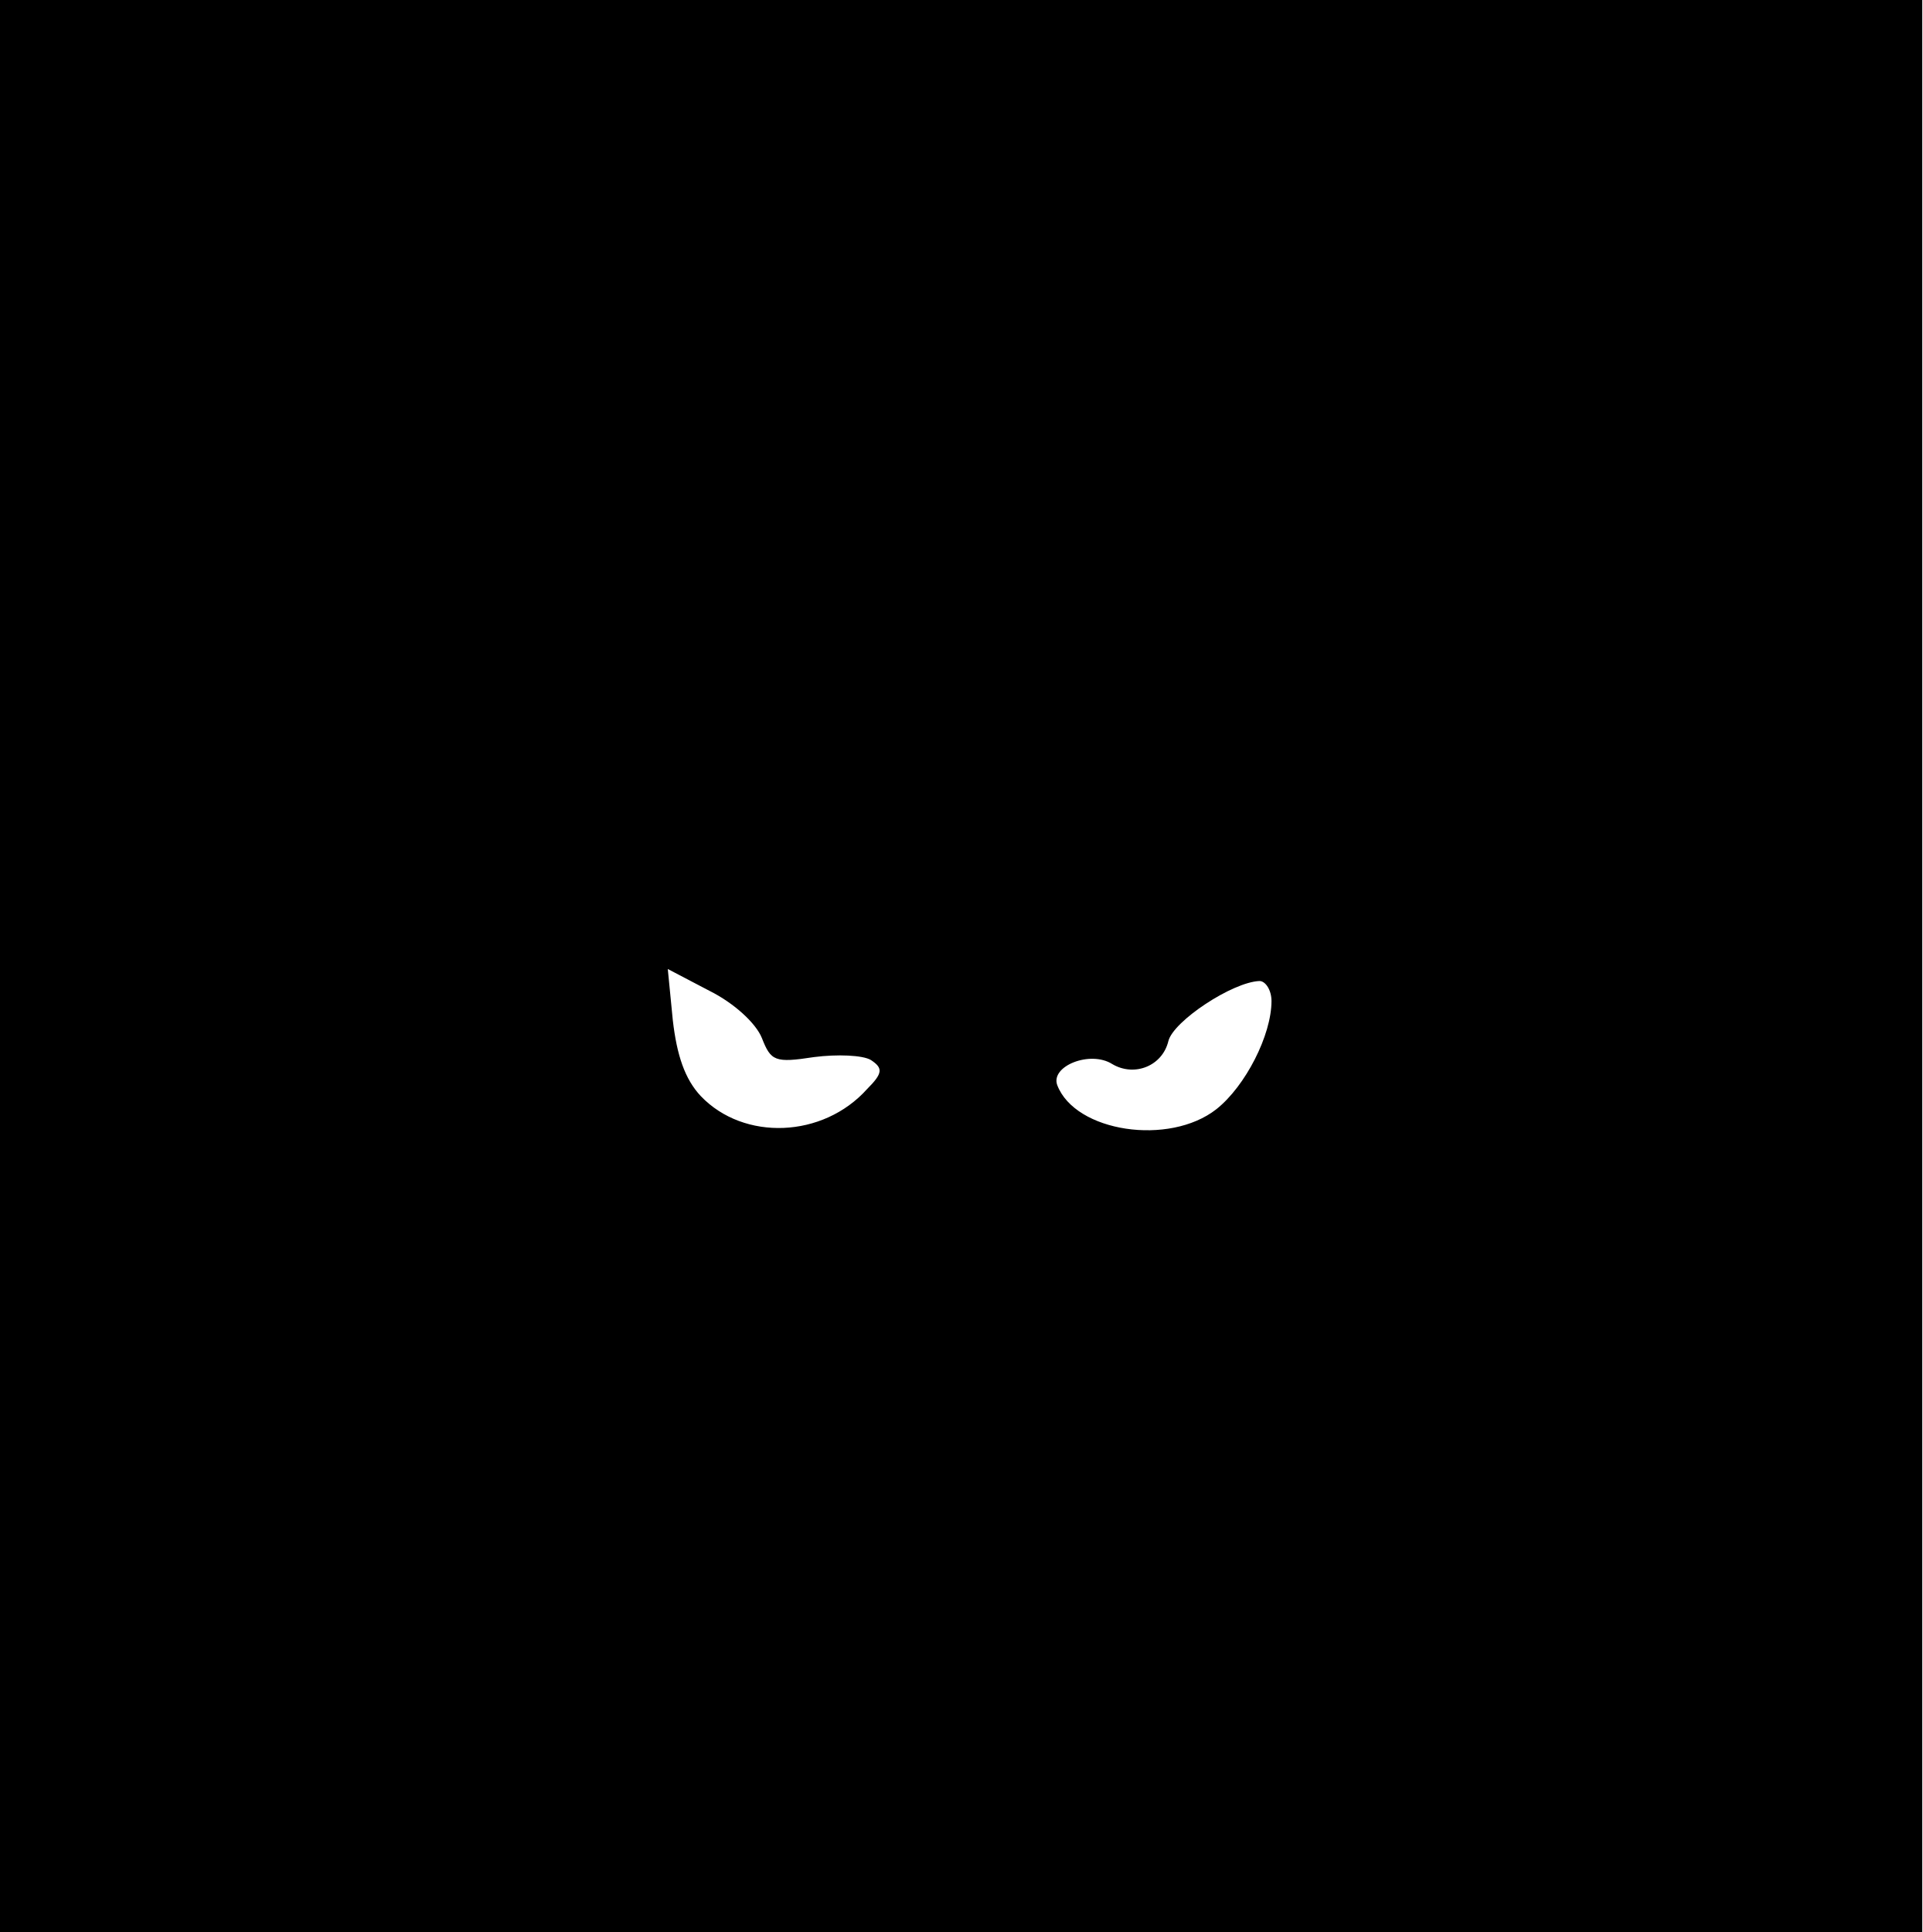
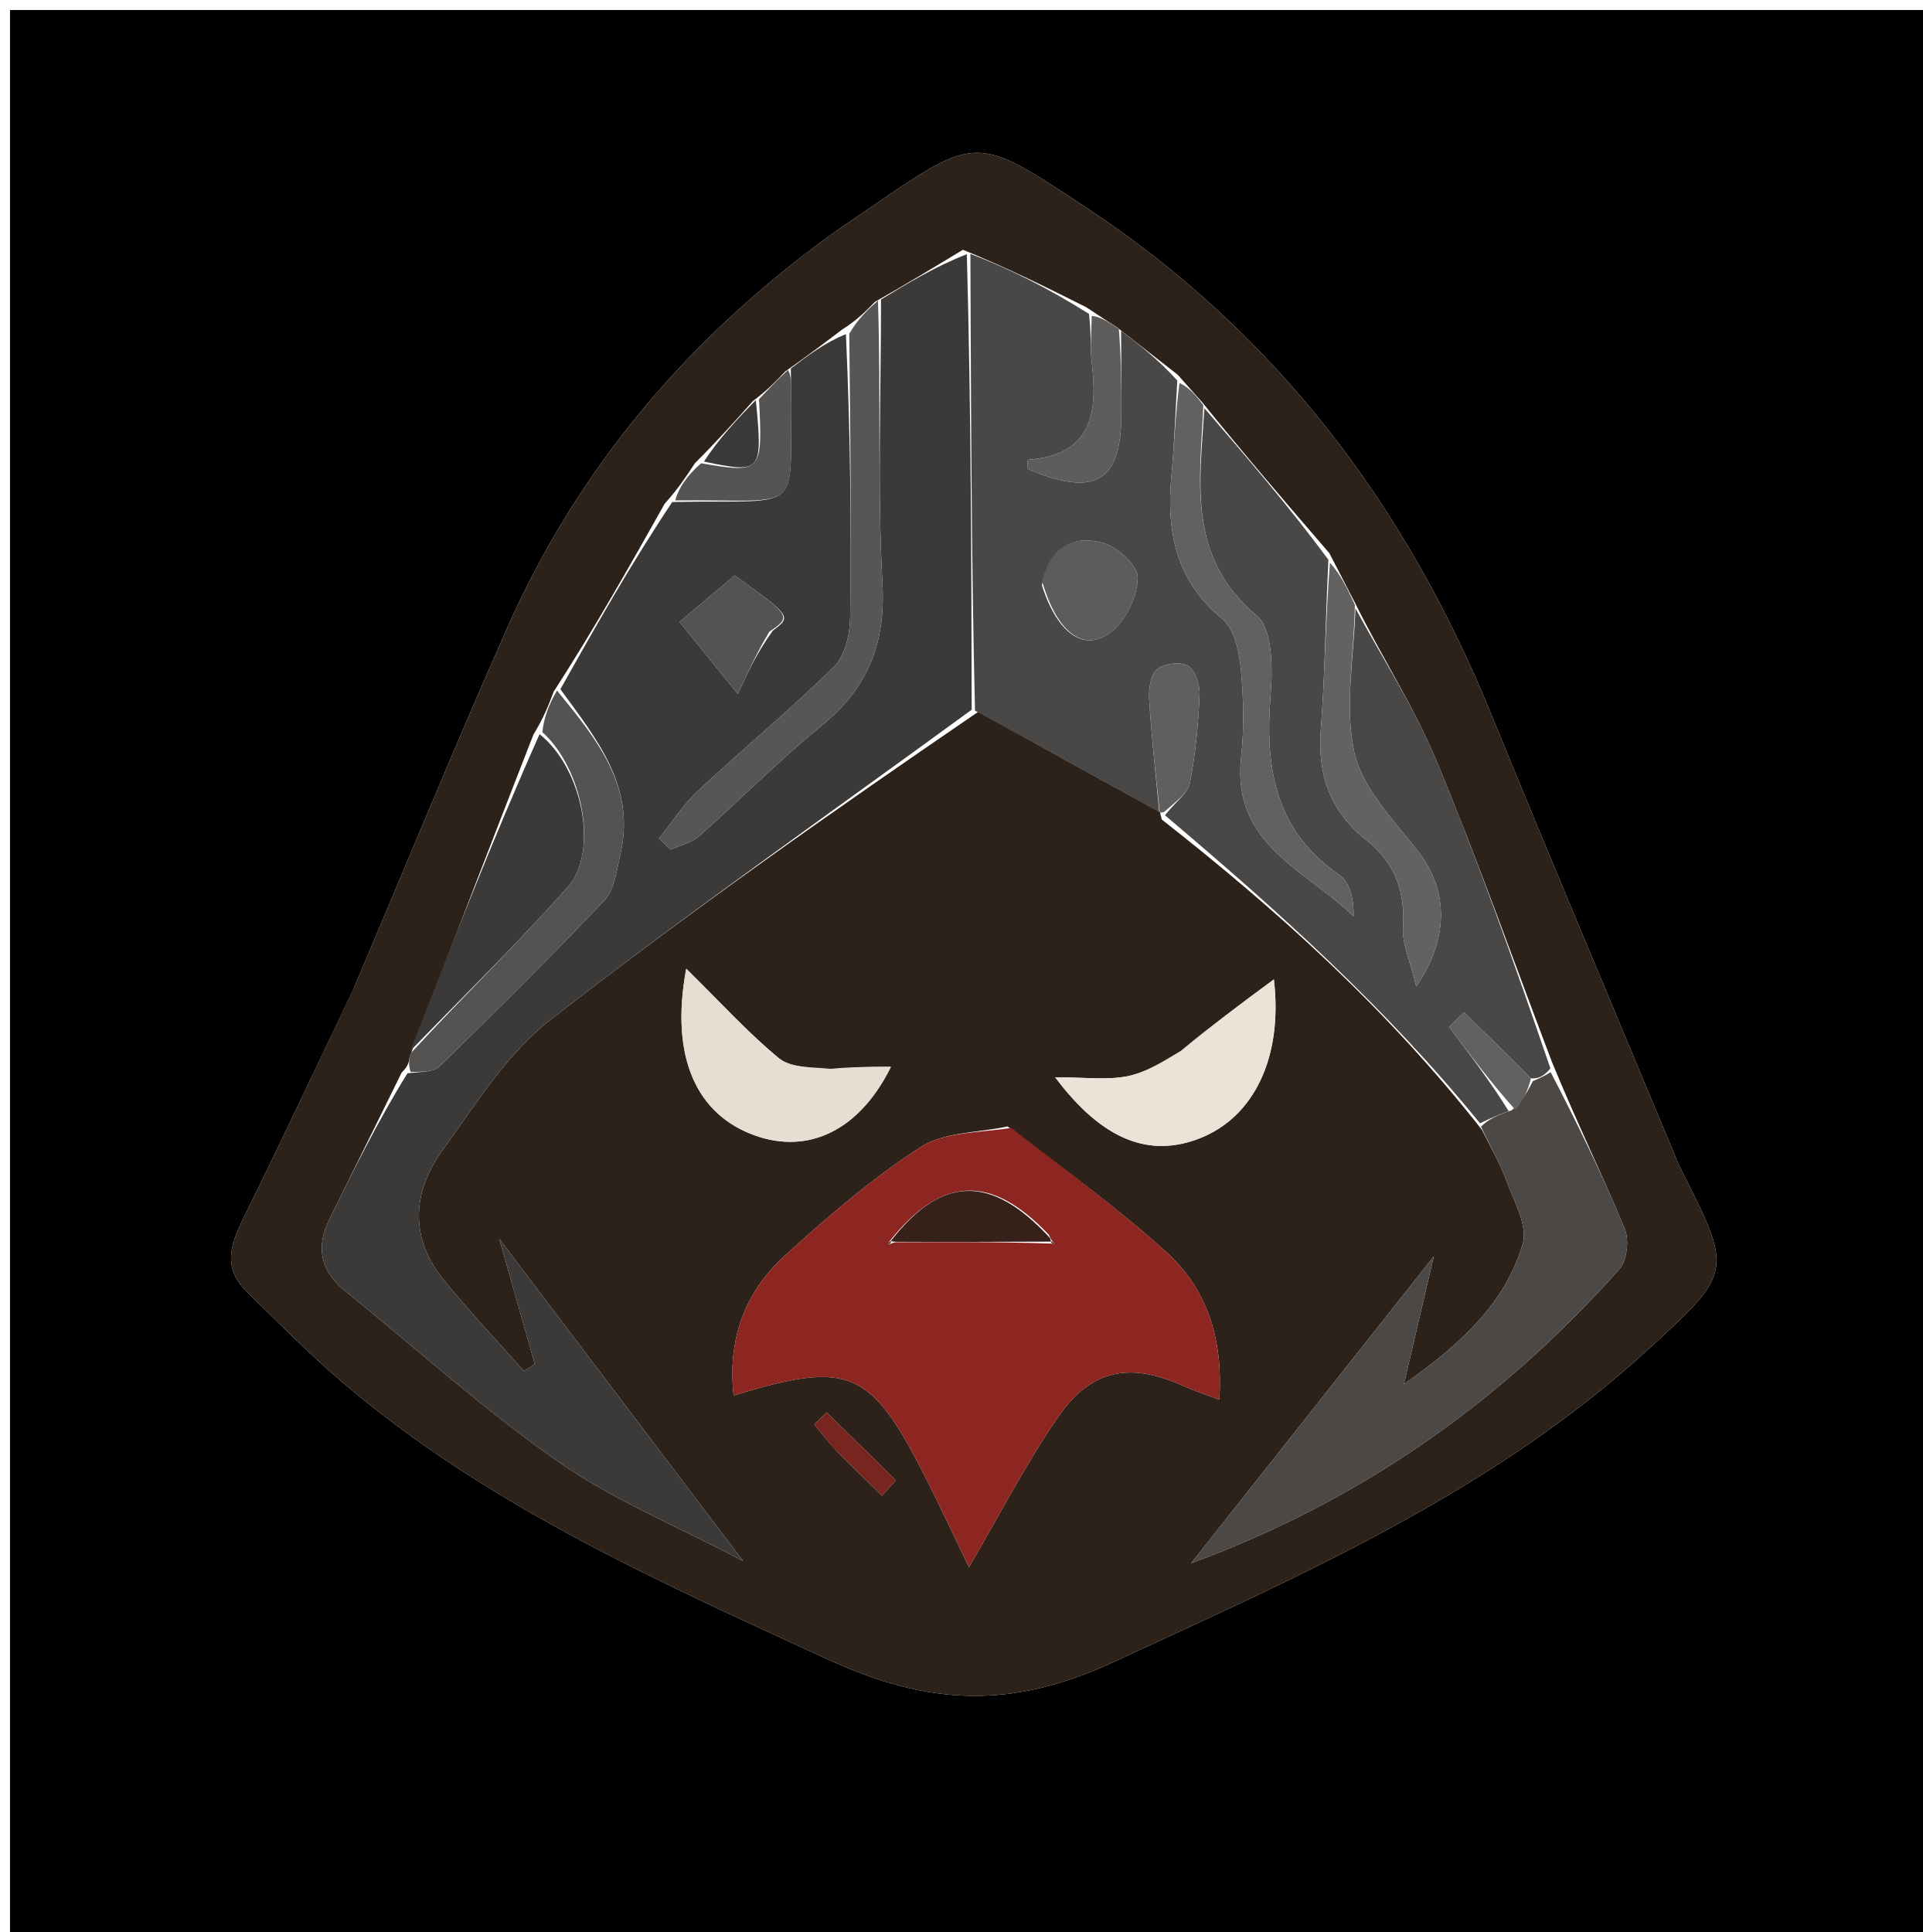
- <svg xmlns="http://www.w3.org/2000/svg" version="1.0" width="192pt" height="193pt" viewBox="0 0 192 193" preserveAspectRatio="xMidYMid meet">
-   <g transform="translate(0,193) scale(0.1,-0.1)" fill="#000000" stroke="none">
-     <path d="M0 965 l0 -965 960 0 960 0 0 965 0 965 -960 0 -960 0 0 -965z m761 -72 c9 -23 13 -25 52 -19 23 3 49 2 57 -3 12 -8 12 -13 -4 -29 -44 -49 -123 -52 -166 -7 -16 17 -24 41 -28 76 l-5 51 42 -22 c24 -12 46 -32 52 -47z m509 37 c0 -34 -26 -85 -55 -108 -47 -37 -141 -23 -159 24 -7 19 33 35 55 21 22 -13 50 -2 56 23 5 20 64 59 91 60 6 0 12 -9 12 -20z" />
-   </g>
+ <svg xmlns="http://www.w3.org/2000/svg" version="1.1" id="Layer_1" x="0px" y="0px" width="100%" viewBox="0 0 192 193" enable-background="new 0 0 192 193" xml:space="preserve">
+   <path fill="#000000" opacity="1" stroke="none" d=" M104,194   C69.333,194 35.167,194 1,194   C1,129.667 1,65.333 1,1   C65,1 129,1 193,1   C193,65.333 193,129.667 193,194   C163.5,194 134,194 104,194  M35.299,98.81   C31.723,106.288 28.209,113.798 24.539,121.23   C23.215,123.911 22.031,126.45 24.592,128.97   C27.673,132.001 30.711,135.094 33.989,137.903   C48.439,150.29 65.535,157.88 82.66,165.757   C92.803,170.423 101.041,170.742 111.24,166.023   C130.161,157.268 149.177,148.997 164.762,134.676   C173.085,127.027 173.078,127.022 167.844,116.681   C167.544,116.089 167.311,115.462 167.055,114.848   C160.984,100.282 154.841,85.745 148.861,71.141   C140.323,50.29 127.307,33.115 108.33,20.622   C97.54,13.519 97.624,13.393 86.947,20.731   C85.714,21.579 84.459,22.398 83.245,23.272   C68.919,33.585 57.803,46.594 50.638,62.773   C45.455,74.476 40.594,86.321 35.299,98.81  z" />
+   <path fill="#2D221A" opacity="1" stroke="none" d=" M35.444,98.456   C40.594,86.321 45.455,74.476 50.638,62.773   C57.803,46.594 68.919,33.585 83.245,23.272   C84.459,22.398 85.714,21.579 86.947,20.731   C97.624,13.393 97.54,13.519 108.33,20.622   C127.307,33.115 140.323,50.29 148.861,71.141   C154.841,85.745 160.984,100.282 167.055,114.848   C167.311,115.462 167.544,116.089 167.844,116.681   C173.078,127.022 173.085,127.027 164.762,134.676   C149.177,148.997 130.161,157.268 111.24,166.023   C101.041,170.742 92.803,170.423 82.66,165.757   C65.535,157.88 48.439,150.29 33.989,137.903   C30.711,135.094 27.673,132.001 24.592,128.97   C22.031,126.45 23.215,123.911 24.539,121.23   C28.209,113.798 31.723,106.288 35.444,98.456  M69.405,46.282   C68.594,47.52 67.784,48.759 66.386,50.326   C62.914,56.5 59.442,62.674 55.295,69.109   C54.81,70.395 54.325,71.682 53.285,73.37   C49.183,83.909 45.08,94.447 40.907,105.624   C40.856,106.049 40.804,106.474 40.119,107.147   C37.712,112.033 35.308,116.92 32.898,121.804   C31.529,124.577 32.002,126.954 34.417,128.913   C41.505,134.664 48.316,140.811 55.777,146.028   C61.209,149.826 67.501,152.393 74.221,155.937   C65.571,144.504 57.755,134.174 49.864,123.746   C51.042,127.895 52.229,132.075 53.415,136.255   C53.055,136.494 52.696,136.734 52.336,136.973   C49.652,133.937 46.865,130.984 44.31,127.843   C40.886,123.635 41.189,119.073 44.193,114.917   C47.496,110.348 50.614,105.279 54.956,101.897   C68.702,91.195 82.981,81.18 97.72,71.099   C103.743,74.445 109.767,77.79 115.876,81.132   C115.876,81.132 115.866,81.217 116.041,81.867   C127.615,90.957 138.518,100.751 148.027,112.878   C148.834,114.52 149.789,116.108 150.409,117.817   C151.176,119.93 152.636,122.432 152.093,124.262   C150.354,130.132 146.044,134.186 140.225,138.281   C141.396,133.269 142.314,129.344 143.211,125.504   C135.152,135.697 127.24,145.704 118.972,156.161   C135.969,149.909 149.99,139.996 161.748,126.79   C162.516,125.927 162.745,123.864 162.283,122.749   C160.062,117.39 157.516,112.166 155.033,106.143   C151.194,96.036 147.583,85.834 143.423,75.861   C141.239,70.624 138.094,65.788 135.274,60.088   C134.543,58.68 133.812,57.272 132.779,55.261   C128.618,50.433 124.458,45.605 120.084,40.196   C119.408,39.436 118.731,38.677 117.626,37.431   C115.744,35.965 113.862,34.499 111.522,32.662   C110.701,32.142 109.88,31.623 108.505,30.695   C104.634,28.756 100.763,26.818 96.18,24.951   C93.453,26.606 90.726,28.26 87.39,30.156   C86.511,31.059 85.633,31.962 84.087,32.941   C82.389,34.23 80.69,35.518 78.425,37.113   C77.554,38.033 76.682,38.953 75.186,40.082   C73.444,42.033 71.702,43.983 69.405,46.282  M100.642,112.528   C97.704,113.168 94.287,113.07 91.928,114.602   C87.082,117.747 82.625,121.57 78.342,125.478   C74.368,129.104 72.654,133.816 73.277,139.404   C84.88,135.859 86.984,136.788 92.493,147.704   C93.948,150.588 95.314,153.516 96.783,156.553   C99.958,151.155 102.575,145.981 105.88,141.292   C109.112,136.707 113.06,136.115 118.156,138.439   C119.156,138.895 120.213,139.228 121.788,139.824   C122.185,133.693 120.556,128.734 116.428,125.015   C111.635,120.695 106.396,116.869 100.642,112.528  M82.647,106.97   C81.008,106.584 78.973,106.679 77.806,105.719   C74.733,103.193 72.037,100.208 68.542,96.767   C66.883,105.688 69.631,111.389 75.443,113.444   C80.753,115.321 85.844,112.943 88.988,106.572   C86.859,106.572 85.069,106.572 82.647,106.97  M117.841,105.338   C116.074,106.097 114.368,107.184 112.524,107.528   C110.475,107.91 108.3,107.616 105.393,107.616   C110.16,113.976 114.875,115.686 119.9,113.688   C125.174,111.591 128.161,105.718 127.239,97.839   C123.897,100.304 120.971,102.462 117.841,105.338  M83.576,144.984   C85.079,146.461 86.583,147.939 88.086,149.416   C88.551,148.903 89.017,148.39 89.482,147.877   C87.177,145.617 84.872,143.356 82.567,141.095   C82.153,141.493 81.739,141.891 81.325,142.289   C81.919,143.029 82.514,143.77 83.576,144.984  z" />
+   <path fill="#3C3A38" opacity="1" stroke="none" d=" M55.97,68.849   C59.442,62.674 62.914,56.5 67.144,50.151   C80.77,49.854 78.831,51.775 79.006,38.77   C79.015,38.116 78.997,37.461 78.992,36.806   C80.69,35.518 82.389,34.23 84.493,33.38   C84.93,43.118 85.04,52.418 84.918,61.714   C84.896,63.379 84.396,65.518 83.295,66.604   C78.935,70.904 74.193,74.814 69.714,78.998   C68.228,80.386 67.107,82.165 65.819,83.765   C66.211,84.135 66.602,84.504 66.993,84.874   C67.953,84.432 69.087,84.188 69.844,83.518   C73.941,79.894 77.786,75.971 82.023,72.526   C86.647,68.767 88.468,64.363 88.141,58.304   C87.63,48.866 88.001,39.381 87.999,29.915   C90.726,28.26 93.453,26.606 96.569,25.395   C96.99,40.859 97.022,55.879 97.054,70.899   C82.981,81.18 68.702,91.195 54.956,101.897   C50.614,105.279 47.496,110.348 44.193,114.917   C41.189,119.073 40.886,123.635 44.31,127.843   C46.865,130.984 49.652,133.937 52.336,136.973   C52.696,136.734 53.055,136.494 53.415,136.255   C52.229,132.075 51.042,127.895 49.864,123.746   C57.755,134.174 65.571,144.504 74.221,155.937   C67.501,152.393 61.209,149.826 55.777,146.028   C48.316,140.811 41.505,134.664 34.417,128.913   C32.002,126.954 31.529,124.577 32.898,121.804   C35.308,116.92 37.712,112.033 40.699,107.214   C42.159,107.051 43.313,107.102 43.877,106.55   C49.459,101.088 55.023,95.601 60.385,89.926   C61.386,88.866 61.581,86.963 61.951,85.403   C63.562,78.602 59.566,73.79 55.97,68.849  M77.185,63.005   C79.074,61.576 79.074,61.576 73.379,57.485   C71.336,59.208 69.343,60.889 67.875,62.128   C69.876,64.604 71.705,66.867 73.695,69.328   C74.598,67.354 75.546,65.283 77.185,63.005  z" />
+   <path fill="#4A4846" opacity="1" stroke="none" d=" M97.387,70.999   C97.022,55.879 96.99,40.859 96.925,25.359   C100.763,26.818 104.634,28.756 108.767,31.354   C109.019,33.336 108.871,34.676 109.026,35.98   C109.629,41.054 109.254,45.429 102.688,45.924   C102.633,45.928 102.622,46.513 102.596,46.828   C109.323,49.698 111.97,48.195 112.004,41.47   C112.018,38.658 111.99,35.846 111.98,33.033   C113.862,34.499 115.744,35.965 117.592,38.016   C117.38,41.571 117.281,44.548 117.004,47.509   C116.482,53.096 117.437,57.997 122.103,61.85   C123.278,62.82 123.763,65.03 123.928,66.732   C124.217,69.7 124.281,72.746 123.961,75.707   C123.025,84.365 130.463,86.92 135.203,91.54   C135.229,89.859 134.851,88.143 133.793,87.413   C127.311,82.946 126.331,76.638 126.91,69.441   C127.125,66.772 127.116,62.83 125.515,61.486   C118.552,55.639 119.845,48.203 120.298,40.777   C124.458,45.605 128.618,50.433 132.685,55.915   C132.386,62.021 132.342,67.487 131.923,72.923   C131.574,77.45 132.904,81.095 136.448,83.896   C139.296,86.147 140.367,88.998 140.136,92.629   C140.031,94.272 140.846,95.973 141.46,98.555   C144.968,93.361 144.5,88.635 141.521,84.878   C139.11,81.836 136.048,78.677 135.268,75.131   C134.264,70.574 135.252,65.578 135.383,60.771   C138.094,65.788 141.239,70.624 143.423,75.861   C147.583,85.834 151.194,96.036 154.861,106.735   C154.162,107.551 153.635,107.774 152.912,107.721   C150.557,105.345 148.399,103.246 146.24,101.146   C145.738,101.623 145.235,102.099 144.733,102.576   C146.837,105.376 148.942,108.177 150.691,110.998   C149.499,111.418 148.662,111.817 147.825,112.215   C138.518,100.751 127.615,90.957 116.357,81.442   C117.427,80.086 118.644,79.246 118.848,78.206   C119.419,75.307 119.692,72.331 119.817,69.374   C119.859,68.39 119.36,66.908 118.632,66.498   C117.868,66.067 116.213,66.29 115.54,66.891   C114.884,67.477 114.722,68.918 114.787,69.956   C115.02,73.689 115.441,77.41 115.791,81.136   C109.767,77.79 103.743,74.445 97.387,70.999  M104.063,58.465   C105.628,63.365 108.4,65.293 111.121,63.012   C112.537,61.826 113.625,59.488 113.638,57.661   C113.647,56.484 111.617,54.647 110.181,54.242   C107.392,53.455 104.942,54.43 104.063,58.465  z" />
+   <path fill="#8D2520" opacity="1" stroke="none" d=" M100.997,112.678   C106.396,116.869 111.635,120.695 116.428,125.015   C120.556,128.734 122.185,133.693 121.788,139.824   C120.213,139.228 119.156,138.895 118.156,138.439   C113.06,136.115 109.112,136.707 105.88,141.292   C102.575,145.981 99.958,151.155 96.783,156.553   C95.314,153.516 93.948,150.588 92.493,147.704   C86.984,136.788 84.88,135.859 73.277,139.404   C72.654,133.816 74.368,129.104 78.342,125.478   C82.625,121.57 87.082,117.747 91.928,114.602   C94.287,113.07 97.704,113.168 100.997,112.678  M89.878,124.096   C94.909,124.075 99.941,124.055 105.045,124.23   C105.045,124.23 105.327,124.23 105.327,124.23   C105.327,124.23 105.024,123.982 104.754,123.342   C98.977,117.253 94.03,117.452 88.785,124.08   C88.785,124.08 88.812,124.375 88.812,124.375   C88.812,124.375 89.034,124.042 89.878,124.096  z" />
+   <path fill="#4B4846" opacity="1" stroke="none" d=" M153.108,107.998   C153.635,107.774 154.162,107.551 154.887,107.111   C157.516,112.166 160.062,117.39 162.283,122.749   C162.745,123.864 162.516,125.927 161.748,126.79   C149.99,139.996 135.969,149.909 118.972,156.161   C127.24,145.704 135.152,135.697 143.211,125.504   C142.314,129.344 141.396,133.269 140.225,138.281   C146.044,134.186 150.354,130.132 152.093,124.262   C152.636,122.432 151.176,119.93 150.409,117.817   C149.789,116.108 148.834,114.52 147.926,112.547   C148.662,111.817 149.499,111.418 151.008,110.905   C152.157,109.859 152.632,108.928 153.108,107.998  z" />
+   <path fill="#3C3A38" opacity="1" stroke="none" d=" M40.977,104.986   C45.08,94.447 49.183,83.909 53.895,73.339   C58.255,76.82 59.779,85.128 56.748,88.558   C51.725,94.241 46.257,99.53 40.977,104.986  z" />
+   <path fill="#575655" opacity="1" stroke="none" d=" M87.694,30.035   C88.001,39.381 87.63,48.866 88.141,58.304   C88.468,64.363 86.647,68.767 82.023,72.526   C77.786,75.971 73.941,79.894 69.844,83.518   C69.087,84.188 67.953,84.432 66.993,84.874   C66.602,84.504 66.211,84.135 65.819,83.765   C67.107,82.165 68.228,80.386 69.714,78.998   C74.193,74.814 78.935,70.904 83.295,66.604   C84.396,65.518 84.896,63.379 84.918,61.714   C85.04,52.418 84.93,43.118 84.827,33.342   C85.633,31.962 86.511,31.059 87.694,30.035  z" />
+   <path fill="#E6DED3" opacity="1" stroke="none" d=" M82.963,106.771   C85.069,106.572 86.859,106.572 88.988,106.572   C85.844,112.943 80.753,115.321 75.443,113.444   C69.631,111.389 66.883,105.688 68.542,96.767   C72.037,100.208 74.733,103.193 77.806,105.719   C78.973,106.679 81.008,106.584 82.963,106.771  z" />
+   <path fill="#EBE2D8" opacity="1" stroke="none" d=" M117.943,104.979   C120.971,102.462 123.897,100.304 127.239,97.839   C128.161,105.718 125.174,111.591 119.9,113.688   C114.875,115.686 110.16,113.976 105.393,107.616   C108.3,107.616 110.475,107.91 112.524,107.528   C114.368,107.184 116.074,106.097 117.943,104.979  z" />
+   <path fill="#626160" opacity="1" stroke="none" d=" M120.191,40.486   C119.845,48.203 118.552,55.639 125.515,61.486   C127.116,62.83 127.125,66.772 126.91,69.441   C126.331,76.638 127.311,82.946 133.793,87.413   C134.851,88.143 135.229,89.859 135.203,91.54   C130.463,86.92 123.025,84.365 123.961,75.707   C124.281,72.746 124.217,69.7 123.928,66.732   C123.763,65.03 123.278,62.82 122.103,61.85   C117.437,57.997 116.482,53.096 117.004,47.509   C117.281,44.548 117.38,41.571 117.807,38.26   C118.731,38.677 119.408,39.436 120.191,40.486  z" />
+   <path fill="#545352" opacity="1" stroke="none" d=" M40.942,105.305   C46.257,99.53 51.725,94.241 56.748,88.558   C59.779,85.128 58.255,76.82 54.172,73.138   C54.325,71.682 54.81,70.395 55.632,68.979   C59.566,73.79 63.562,78.602 61.951,85.403   C61.581,86.963 61.386,88.866 60.385,89.926   C55.023,95.601 49.459,101.088 43.877,106.55   C43.313,107.102 42.159,107.051 41.016,107.09   C40.804,106.474 40.856,106.049 40.942,105.305  z" />
+   <path fill="#646261" opacity="1" stroke="none" d=" M135.328,60.429   C135.252,65.578 134.264,70.574 135.268,75.131   C136.048,78.677 139.11,81.836 141.521,84.878   C144.5,88.635 144.968,93.361 141.46,98.555   C140.846,95.973 140.031,94.272 140.136,92.629   C140.367,88.998 139.296,86.147 136.448,83.896   C132.904,81.095 131.574,77.45 131.923,72.923   C132.342,67.487 132.386,62.021 132.837,56.216   C133.812,57.272 134.543,58.68 135.328,60.429  z" />
+   <path fill="#5E5D5C" opacity="1" stroke="none" d=" M111.751,32.848   C111.99,35.846 112.018,38.658 112.004,41.47   C111.97,48.195 109.323,49.698 102.596,46.828   C102.622,46.513 102.633,45.928 102.688,45.924   C109.254,45.429 109.629,41.054 109.026,35.98   C108.871,34.676 109.019,33.336 109.044,31.558   C109.88,31.623 110.701,32.142 111.751,32.848  z" />
+   <path fill="#555453" opacity="1" stroke="none" d=" M78.708,36.96   C78.997,37.461 79.015,38.116 79.006,38.77   C78.831,51.775 80.77,49.854 67.438,49.987   C67.784,48.759 68.594,47.52 70.033,46.281   C76.081,47.32 76.191,47.182 75.811,39.873   C76.682,38.953 77.554,38.033 78.708,36.96  z" />
+   <path fill="#3C3A38" opacity="1" stroke="none" d=" M75.499,39.978   C76.191,47.182 76.081,47.32 70.31,46.107   C71.702,43.983 73.444,42.033 75.499,39.978  z" />
+   <path fill="#78241F" opacity="1" stroke="none" d=" M83.342,144.747   C82.514,143.77 81.919,143.029 81.325,142.289   C81.739,141.891 82.153,141.493 82.567,141.095   C84.872,143.356 87.177,145.617 89.482,147.877   C89.017,148.39 88.551,148.903 88.086,149.416   C86.583,147.939 85.079,146.461 83.342,144.747  z" />
+   <path fill="#545352" opacity="1" stroke="none" d=" M76.84,63.108   C75.546,65.283 74.598,67.354 73.695,69.328   C71.705,66.867 69.876,64.604 67.875,62.128   C69.343,60.889 71.336,59.208 73.379,57.485   C79.074,61.576 79.074,61.576 76.84,63.108  z" />
+   <path fill="#5D5C5B" opacity="1" stroke="none" d=" M104.092,58.076   C104.942,54.43 107.392,53.455 110.181,54.242   C111.617,54.647 113.647,56.484 113.638,57.661   C113.625,59.488 112.537,61.826 111.121,63.012   C108.4,65.293 105.628,63.365 104.092,58.076  z" />
+   <path fill="#615F5E" opacity="1" stroke="none" d=" M115.834,81.134   C115.441,77.41 115.02,73.689 114.787,69.956   C114.722,68.918 114.884,67.477 115.54,66.891   C116.213,66.29 117.868,66.067 118.632,66.498   C119.36,66.908 119.859,68.39 119.817,69.374   C119.692,72.331 119.419,75.307 118.848,78.206   C118.644,79.246 117.427,80.086 116.27,81.118   C115.866,81.217 115.876,81.132 115.834,81.134  z" />
+   <path fill="#62615F" opacity="1" stroke="none" d=" M152.912,107.721   C152.632,108.928 152.157,109.859 151.363,110.884   C148.942,108.177 146.837,105.376 144.733,102.576   C145.235,102.099 145.738,101.623 146.24,101.146   C148.399,103.246 150.557,105.345 152.912,107.721  z" />
+   <path fill="#36211A" opacity="1" stroke="none" d=" M104.973,124.034   C99.941,124.055 94.909,124.075 89.442,124.052   C89.005,124.008 88.972,123.979 88.972,123.979   C94.03,117.452 98.977,117.253 104.875,123.674   C104.996,124.006 104.973,124.034 104.973,124.034  z" />
+   <path fill="#36211A" opacity="1" stroke="none" d=" M89.02,124.025   C89.034,124.042 88.812,124.375 88.812,124.375   C88.812,124.375 88.785,124.08 88.879,124.03   C88.972,123.979 89.005,124.008 89.02,124.025  z" />
+   <path fill="#36211A" opacity="1" stroke="none" d=" M105.01,123.994   C105.024,123.982 105.327,124.23 105.327,124.23   C105.327,124.23 105.045,124.23 105.009,124.132   C104.973,124.034 104.996,124.006 105.01,123.994  z" />
</svg>
